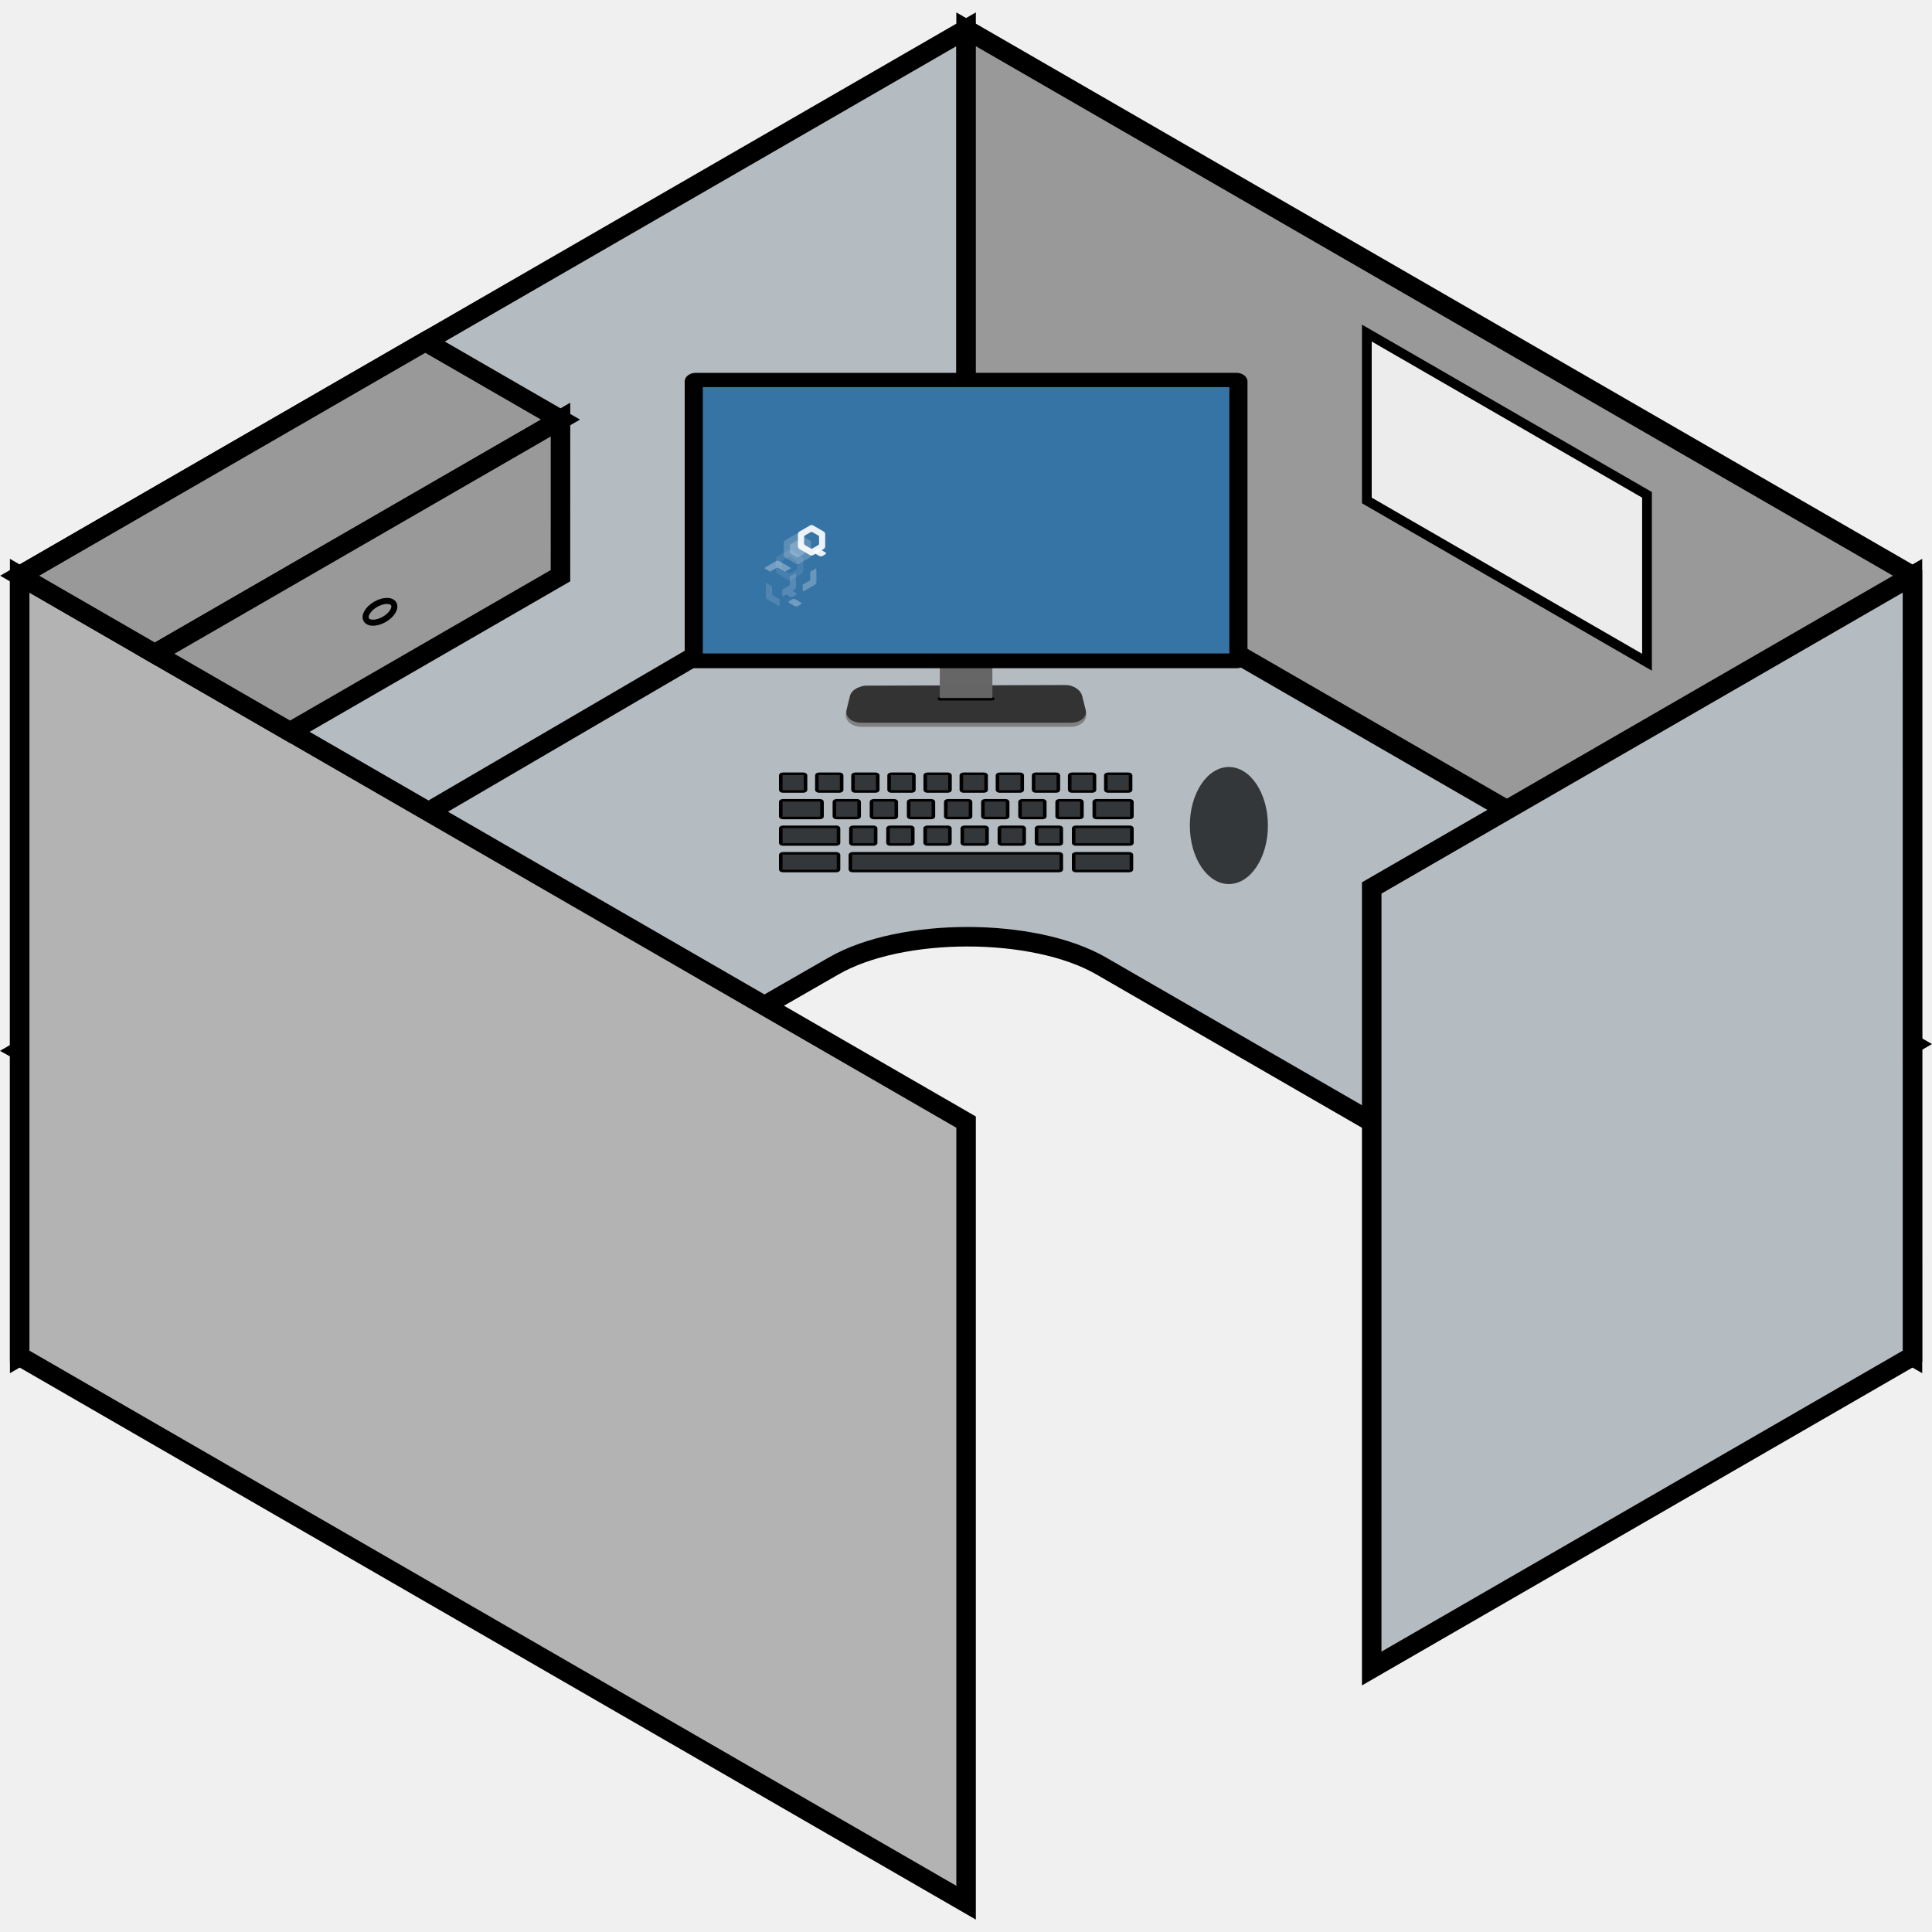
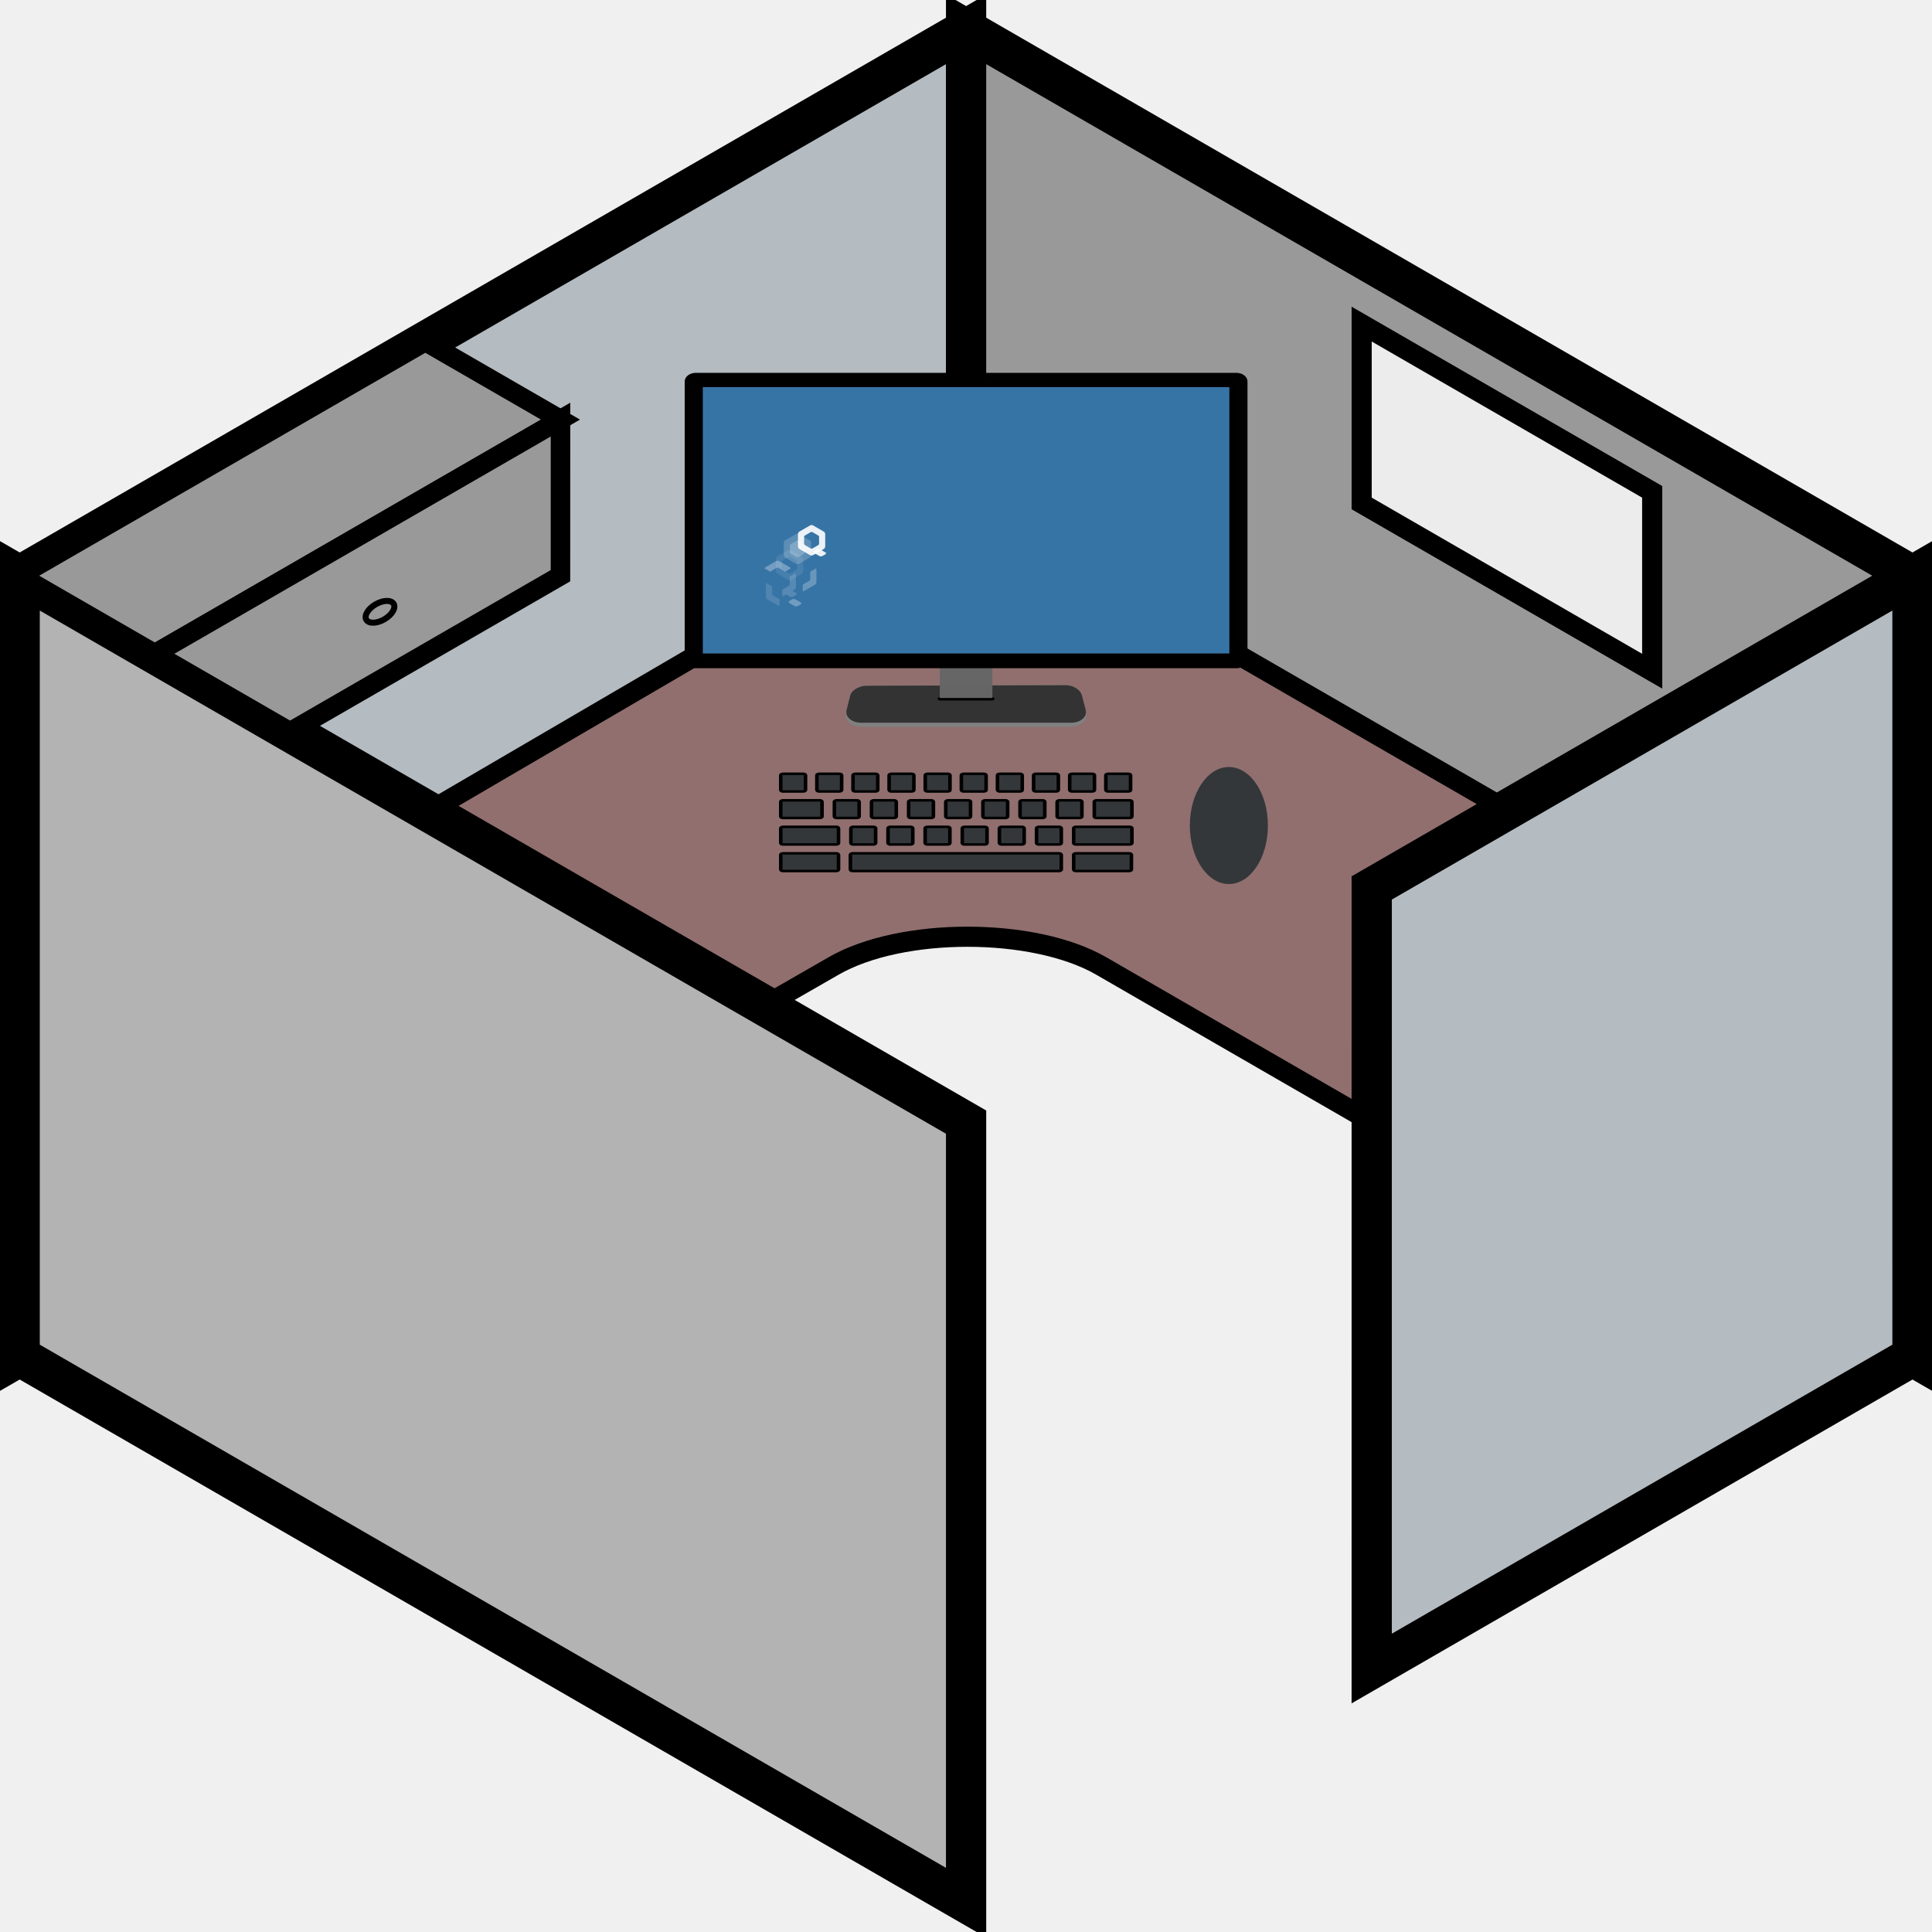
<svg xmlns="http://www.w3.org/2000/svg" xmlns:xlink="http://www.w3.org/1999/xlink" width="48px" height="48px" viewBox="0 0 48 48" version="1.1" id="svg2" xml:space="preserve">
  <defs id="defs1">
    <clipPath id="SVGID_2_">
      <use xlink:href="#SVGID_1_" overflow="visible" id="use1" />
    </clipPath>
    <rect id="SVGID_1_" x="15.572" y="23.601" width="114.021" height="54.691" />
  </defs>
-   <g id="Cubicle" style="display:inline" transform="matrix(0.9696663,0,0,0.9696663,0.7302892,0.7280121)">
-     <path style="font-variation-settings:normal;opacity:1;vector-effect:none;fill:#b4bbc1;fill-opacity:1;stroke:#000000;stroke-width:0.5;stroke-linecap:round;stroke-linejoin:miter;stroke-miterlimit:4;stroke-dasharray:none;stroke-dashoffset:0;stroke-opacity:1;-inkscape-stroke:none;paint-order:markers fill stroke;stop-color:#000000;stop-opacity:1" d="M 24,0 V 20 L -0.249,34 -0.249,14 Z" id="Back-left" />
-     <path id="Back-right" style="font-variation-settings:normal;opacity:1;vector-effect:none;fill:#999999;fill-opacity:1;stroke:#000000;stroke-width:0.5;stroke-linecap:round;stroke-linejoin:miter;stroke-miterlimit:4;stroke-dasharray:none;stroke-dashoffset:0;stroke-opacity:1;-inkscape-stroke:none;paint-order:markers fill stroke;stop-color:#000000;stop-opacity:1" d="M 24,0 V 20 L 48.248,34 V 14 Z m 10.393,8 6.928,4 v 4 l -6.928,-4 z" />
-     <path style="fill:#ececec;fill-opacity:0.998;stroke:none;stroke-width:0.97" d="m 34.08,8.485 6.718,3.879 v 3.879 l -6.718,-3.879 v -3.879 0" id="Window" transform="matrix(1.031283,0,0,1.031283,-0.7531346,-0.7507863)" />
-     <path style="font-variation-settings:normal;display:inline;opacity:1;vector-effect:none;fill:#b4bbc1;fill-opacity:1;stroke:#000000;stroke-width:0.5;stroke-linecap:round;stroke-linejoin:miter;stroke-miterlimit:4;stroke-dasharray:none;stroke-dashoffset:0;stroke-opacity:1;-inkscape-stroke:none;paint-order:markers fill stroke;stop-color:#000000;stop-opacity:1" d="M 48.248,26 39.588,31 27.464,24 C 25.733,23 22.336,23 20.604,24 L 8.412,31 -0.249,26.169 24,12 Z" id="Desk" />
-     <path style="display:inline;fill:#b3b3b3;fill-opacity:1;stroke:#000000;stroke-width:0.5;stroke-linecap:round;stroke-dasharray:none;paint-order:markers fill stroke" d="M -0.249,14 24,28 V 48 L -0.249,34 Z" id="Left-Wall" />
-     <path style="fill:#b4bbc1;fill-opacity:1;stroke:#000000;stroke-width:0.5;stroke-linecap:round;stroke-dasharray:none;paint-order:markers fill stroke" d="m 48.248,14 -13.855,8 -4.07e-4,20 13.856,-8 z" id="Right-Wall" />
+   <g id="Cubicle" style="display:inline;stroke-width:1.031;stroke-dasharray:none" transform="matrix(0.9696663,0,0,0.9696663,0.7302892,0.7280121)">
+     <path style="font-variation-settings:normal;opacity:1;fill:#b4bbc1;fill-opacity:1;stroke:#000000;stroke-width:1.031;stroke-linecap:round;stroke-linejoin:miter;stroke-miterlimit:4;stroke-dasharray:none;stroke-dashoffset:0;stroke-opacity:1;paint-order:markers fill stroke;stop-color:#000000;stop-opacity:1" d="M 24,0 V 20 L -0.249,34 -0.249,14 Z" id="Back-left" />
+     <path id="Back-right" style="font-variation-settings:normal;opacity:1;fill:#999999;fill-opacity:1;stroke:#000000;stroke-width:1.031;stroke-linecap:round;stroke-linejoin:miter;stroke-miterlimit:4;stroke-dasharray:none;stroke-dashoffset:0;stroke-opacity:1;paint-order:markers fill stroke;stop-color:#000000;stop-opacity:1" d="M 24,0 V 20 L 48.248,34 V 14 Z m 10.393,8 6.928,4 v 4 l -6.928,-4 z" />
+     <path style="fill:#ececec;fill-opacity:0.998;stroke:none;stroke-width:1;stroke-dasharray:none" d="m 34.08,8.485 6.718,3.879 v 3.879 l -6.718,-3.879 v -3.879 0" id="Window" transform="matrix(1.031283,0,0,1.031283,-0.7531346,-0.7507863)" />
+     <path style="font-variation-settings:normal;display:inline;opacity:1;fill:#916f6f;fill-opacity:1;stroke:#000000;stroke-width:0.516;stroke-linecap:round;stroke-linejoin:miter;stroke-miterlimit:4;stroke-dasharray:none;stroke-dashoffset:0;stroke-opacity:1;paint-order:markers fill stroke;stop-color:#000000;stop-opacity:1" d="M 48.248,26 39.588,31 27.464,24 C 25.733,23 22.336,23 20.604,24 L 8.412,31 -0.249,26.169 24,12 Z" id="Desk" />
+     <path style="display:inline;fill:#b3b3b3;fill-opacity:1;stroke:#000000;stroke-width:1.031;stroke-linecap:round;stroke-dasharray:none;paint-order:markers fill stroke" d="M -0.249,14 24,28 V 48 L -0.249,34 Z" id="Left-Wall" />
+     <path style="fill:#b4bbc1;fill-opacity:1;stroke:#000000;stroke-width:1.031;stroke-linecap:round;stroke-dasharray:none;paint-order:markers fill stroke" d="m 48.248,14 -13.855,8 -4.07e-4,20 13.856,-8 z" id="Right-Wall" />
  </g>
  <g id="Overhead-Space" style="display:inline;fill:#999999" transform="matrix(0.9696663,0,0,0.9696663,0.7302892,0.7280121)">
    <path style="font-variation-settings:normal;opacity:1;vector-effect:none;fill:#999999;fill-opacity:1;stroke:#000000;stroke-width:0.5;stroke-linecap:round;stroke-linejoin:miter;stroke-miterlimit:4;stroke-dasharray:none;stroke-dashoffset:0;stroke-opacity:1;-inkscape-stroke:none;paint-order:markers fill stroke;stop-color:#000000;stop-opacity:1" d="M -0.249,14 10.144,8 13.608,10 3.215,16 Z" id="path4" />
    <path style="font-variation-settings:normal;opacity:1;vector-effect:none;fill:#999999;fill-opacity:1;stroke:#000000;stroke-width:0.5;stroke-linecap:round;stroke-linejoin:miter;stroke-miterlimit:4;stroke-dasharray:none;stroke-dashoffset:0;stroke-opacity:1;-inkscape-stroke:none;paint-order:markers fill stroke;stop-color:#000000;stop-opacity:1" d="M 6.679,18 3.215,16 13.608,10 13.607,14 Z" id="path5" />
    <ellipse style="vector-effect:non-scaling-stroke;fill:#999999;stroke:#000000;stroke-width:0.15;stroke-linecap:round;-inkscape-stroke:hairline;paint-order:markers fill stroke" id="path35" cx="-0.317" cy="-17.417" rx="0.405" ry="0.222" transform="rotate(150)" />
  </g>
  <g id="Keyboard" transform="matrix(0.08886847,0,0,0.06346469,17.30957,17.19907)" style="display:inline;fill:#34373a;fill-opacity:1;stroke:#000000">
    <defs id="defs31" />
    <clipPath id="clipPath32">
      <use xlink:href="#SVGID_1_" overflow="visible" id="use32" />
    </clipPath>
    <path fill="#20221d" d="m 43.614,63.057 c 0,0 -0.648,0 -0.648,0.647 v 5.624 c 0,0 0,0.648 0.648,0.648 h 57.662 c 0,0 0.648,0 0.648,-0.648 v -5.624 c 0,0 0,-0.647 -0.648,-0.647 z" id="path2" style="fill:#34373a;fill-opacity:1;stroke:#000000" />
    <path fill="#20221d" d="m 106.031,63.057 c 0,0 -0.648,0 -0.648,0.647 v 5.624 c 0,0 0,0.648 0.648,0.648 h 14.85 c 0,0 0.648,0 0.648,-0.648 v -5.624 c 0,0 0,-0.647 -0.648,-0.647 z" id="path3" style="fill:#34373a;fill-opacity:1;stroke:#000000" />
    <path fill="#20221d" d="m 24.146,63.057 c 0,0 -0.648,0 -0.648,0.647 v 5.624 c 0,0 0,0.648 0.648,0.648 h 14.85 c 0,0 0.648,0 0.648,-0.648 v -5.624 c 0,0 0,-0.647 -0.648,-0.647 z" id="path4-2" style="fill:#34373a;fill-opacity:1;stroke:#000000" />
    <path fill="#20221d" d="m 54.132,52.677 c 0,0 -0.647,0 -0.647,0.647 v 5.624 c 0,0 0,0.648 0.647,0.648 h 5.624 c 0,0 0.648,0 0.648,-0.648 v -5.624 c 0,0 0,-0.647 -0.648,-0.647 z" id="path5-9" style="fill:#34373a;fill-opacity:1;stroke:#000000" />
    <path fill="#20221d" d="m 43.752,52.677 c 0,0 -0.648,0 -0.648,0.647 v 5.624 c 0,0 0,0.648 0.648,0.648 h 5.624 c 0,0 0.647,0 0.647,-0.648 v -5.624 c 0,0 0,-0.647 -0.647,-0.647 z" id="path6" style="fill:#34373a;fill-opacity:1;stroke:#000000" />
    <path fill="#20221d" d="m 24.146,52.677 c 0,0 -0.648,0 -0.648,0.647 v 5.624 c 0,0 0,0.648 0.648,0.648 h 14.85 c 0,0 0.648,0 0.648,-0.648 v -5.624 c 0,0 0,-0.647 -0.648,-0.647 z" id="path7" style="fill:#34373a;fill-opacity:1;stroke:#000000" />
    <path fill="#20221d" d="m 64.512,52.677 c 0,0 -0.648,0 -0.648,0.647 v 5.624 c 0,0 0,0.648 0.648,0.648 h 5.624 c 0,0 0.647,0 0.647,-0.648 v -5.624 c 0,0 0,-0.647 -0.647,-0.647 z" id="path8" style="fill:#34373a;fill-opacity:1;stroke:#000000" />
    <path fill="#20221d" d="m 74.892,52.677 c 0,0 -0.647,0 -0.647,0.647 v 5.624 c 0,0 0,0.648 0.647,0.648 h 5.624 c 0,0 0.648,0 0.648,-0.648 v -5.624 c 0,0 0,-0.647 -0.648,-0.647 z" id="path9" style="fill:#34373a;fill-opacity:1;stroke:#000000" />
    <path fill="#20221d" d="m 85.271,52.677 c 0,0 -0.648,0 -0.648,0.647 v 5.624 c 0,0 0,0.648 0.648,0.648 h 5.624 c 0,0 0.647,0 0.647,-0.648 v -5.624 c 0,0 0,-0.647 -0.647,-0.647 z" id="path10" style="fill:#34373a;fill-opacity:1;stroke:#000000" />
    <path fill="#20221d" d="m 95.651,52.677 c 0,0 -0.647,0 -0.647,0.647 v 5.624 c 0,0 0,0.648 0.647,0.648 h 5.624 c 0,0 0.648,0 0.648,-0.648 v -5.624 c 0,0 0,-0.647 -0.648,-0.647 z" id="path11" style="fill:#34373a;fill-opacity:1;stroke:#000000" />
    <path fill="#20221d" d="m 106.031,52.677 c 0,0 -0.648,0 -0.648,0.647 v 5.624 c 0,0 0,0.648 0.648,0.648 h 14.989 c 0,0 0.647,0 0.647,-0.648 v -5.624 c 0,0 0,-0.647 -0.647,-0.647 z" id="path12" style="fill:#34373a;fill-opacity:1;stroke:#000000" />
    <path fill="#20221d" d="m 49.519,42.297 c 0,0 -0.648,0 -0.648,0.647 v 5.624 c 0,0 0,0.648 0.648,0.648 h 5.624 c 0,0 0.648,0 0.648,-0.648 v -5.624 c 0,0 0,-0.647 -0.648,-0.647 z" id="path13" style="fill:#34373a;fill-opacity:1;stroke:#000000" />
    <path fill="#20221d" d="m 39.139,42.297 c 0,0 -0.648,0 -0.648,0.647 v 5.624 c 0,0 0,0.648 0.648,0.648 h 5.624 c 0,0 0.648,0 0.648,-0.648 v -5.624 c 0,0 0,-0.647 -0.648,-0.647 z" id="path14" style="fill:#34373a;fill-opacity:1;stroke:#000000" />
    <path fill="#20221d" d="m 24.146,42.297 c 0,0 -0.648,0 -0.648,0.647 v 5.624 c 0,0 0,0.648 0.648,0.648 h 10.237 c 0,0 0.648,0 0.648,-0.648 v -5.624 c 0,0 0,-0.647 -0.648,-0.647 z" id="path15" style="fill:#34373a;fill-opacity:1;stroke:#000000" />
    <path fill="#20221d" d="m 59.898,42.297 c 0,0 -0.648,0 -0.648,0.647 v 5.624 c 0,0 0,0.648 0.648,0.648 h 5.624 c 0,0 0.648,0 0.648,-0.648 v -5.624 c 0,0 0,-0.647 -0.648,-0.647 z" id="path16" style="fill:#34373a;fill-opacity:1;stroke:#000000" />
    <path fill="#20221d" d="m 70.278,42.297 c 0,0 -0.647,0 -0.647,0.647 v 5.624 c 0,0 0,0.648 0.647,0.648 h 5.624 c 0,0 0.648,0 0.648,-0.648 v -5.624 c 0,0 0,-0.647 -0.648,-0.647 z" id="path17" style="fill:#34373a;fill-opacity:1;stroke:#000000" />
    <path fill="#20221d" d="m 80.658,42.297 c 0,0 -0.648,0 -0.648,0.647 v 5.624 c 0,0 0,0.648 0.648,0.648 h 5.624 c 0,0 0.647,0 0.647,-0.648 v -5.624 c 0,0 0,-0.647 -0.647,-0.647 z" id="path18" style="fill:#34373a;fill-opacity:1;stroke:#000000" />
    <path fill="#20221d" d="m 91.038,42.297 c 0,0 -0.647,0 -0.647,0.647 v 5.624 c 0,0 0,0.648 0.647,0.648 h 5.624 c 0,0 0.648,0 0.648,-0.648 v -5.624 c 0,0 0,-0.647 -0.648,-0.647 z" id="path19" style="fill:#34373a;fill-opacity:1;stroke:#000000" />
    <path fill="#20221d" d="m 101.418,42.297 c 0,0 -0.648,0 -0.648,0.647 v 5.624 c 0,0 0,0.648 0.648,0.648 h 5.624 c 0,0 0.647,0 0.647,-0.648 v -5.624 c 0,0 0,-0.647 -0.647,-0.647 z" id="path20" style="fill:#34373a;fill-opacity:1;stroke:#000000" />
    <path fill="#20221d" d="m 111.798,42.297 c 0,0 -0.647,0 -0.647,0.647 v 5.624 c 0,0 0,0.648 0.647,0.648 h 9.222 c 0,0 0.648,0 0.648,-0.648 v -5.624 c 0,0 0,-0.647 -0.648,-0.647 z" id="path21" style="fill:#34373a;fill-opacity:1;stroke:#000000" />
    <path fill="#20221d" d="m 74.635,31.916 c 0,0 -0.647,0 -0.647,0.648 v 5.624 c 0,0 0,0.648 0.647,0.648 h 5.625 c 0,0 0.647,0 0.647,-0.648 v -5.624 c 0,0 0,-0.648 -0.647,-0.648 z" id="path22" style="fill:#34373a;fill-opacity:1;stroke:#000000" />
    <path fill="#20221d" d="m 64.537,31.916 c 0,0 -0.647,0 -0.647,0.648 v 5.624 c 0,0 0,0.648 0.647,0.648 h 5.625 c 0,0 0.647,0 0.647,-0.648 v -5.624 c 0,0 0,-0.648 -0.647,-0.648 z" id="path23" style="fill:#34373a;fill-opacity:1;stroke:#000000" />
    <path fill="#20221d" d="m 54.439,31.916 c 0,0 -0.648,0 -0.648,0.648 v 5.624 c 0,0 0,0.648 0.648,0.648 h 5.624 c 0,0 0.647,0 0.647,-0.648 v -5.624 c 0,0 0,-0.648 -0.647,-0.648 z" id="path24" style="fill:#34373a;fill-opacity:1;stroke:#000000" />
    <path fill="#20221d" d="m 44.342,31.916 c 0,0 -0.648,0 -0.648,0.648 v 5.624 c 0,0 0,0.648 0.648,0.648 h 5.624 c 0,0 0.647,0 0.647,-0.648 v -5.624 c 0,0 0,-0.648 -0.647,-0.648 z" id="path25" style="fill:#34373a;fill-opacity:1;stroke:#000000" />
    <path fill="#20221d" d="m 34.244,31.916 c 0,0 -0.648,0 -0.648,0.648 v 5.624 c 0,0 0,0.648 0.648,0.648 h 5.624 c 0,0 0.648,0 0.648,-0.648 v -5.624 c 0,0 0,-0.648 -0.648,-0.648 z" id="path26" style="fill:#34373a;fill-opacity:1;stroke:#000000" />
    <path fill="#20221d" d="m 24.146,31.916 c 0,0 -0.648,0 -0.648,0.648 v 5.624 c 0,0 0,0.648 0.648,0.648 h 5.624 c 0,0 0.648,0 0.648,-0.648 v -5.624 c 0,0 0,-0.648 -0.648,-0.648 z" id="path27" style="fill:#34373a;fill-opacity:1;stroke:#000000" />
    <path fill="#20221d" d="m 84.733,31.916 c 0,0 -0.647,0 -0.647,0.648 v 5.624 c 0,0 0,0.648 0.647,0.648 h 5.624 c 0,0 0.648,0 0.648,-0.648 v -5.624 c 0,0 0,-0.648 -0.648,-0.648 z" id="path28" style="fill:#34373a;fill-opacity:1;stroke:#000000" />
    <path fill="#20221d" d="m 94.832,31.916 c 0,0 -0.648,0 -0.648,0.648 v 5.624 c 0,0 0,0.648 0.648,0.648 h 5.623 c 0,0 0.648,0 0.648,-0.648 v -5.624 c 0,0 0,-0.648 -0.648,-0.648 z" id="path29" style="fill:#34373a;fill-opacity:1;stroke:#000000" />
    <path fill="#20221d" d="m 104.93,31.916 c 0,0 -0.648,0 -0.648,0.648 v 5.624 c 0,0 0,0.648 0.648,0.648 h 5.623 c 0,0 0.648,0 0.648,-0.648 v -5.624 c 0,0 0,-0.648 -0.648,-0.648 z" id="path30" style="fill:#34373a;fill-opacity:1;stroke:#000000" />
    <path fill="#20221d" d="m 115.027,31.916 c 0,0 -0.648,0 -0.648,0.648 v 5.624 c 0,0 0,0.648 0.648,0.648 h 5.624 c 0,0 0.647,0 0.647,-0.648 v -5.624 c 0,0 0,-0.648 -0.647,-0.648 z" id="path31" style="display:inline;fill:#34373a;fill-opacity:1;stroke:#000000" />
  </g>
  <ellipse style="display:inline;vector-effect:non-scaling-stroke;fill:#34373a;stroke-width:2.414;stroke-linecap:round;-inkscape-stroke:hairline;paint-order:markers fill stroke" id="Mouse" cx="30.531" cy="20.51" rx="0.97" ry="1.454" />
  <g id="Monitor" transform="matrix(0.01357368,0,0,0.01068422,23.46271,13.7223)" style="display:inline">
    <path style="color:#000000;font-style:normal;font-variant:normal;font-weight:normal;font-stretch:normal;font-size:medium;line-height:normal;font-family:sans-serif;font-variant-ligatures:normal;font-variant-position:normal;font-variant-caps:normal;font-variant-numeric:normal;font-variant-alternates:normal;font-feature-settings:normal;text-indent:0;text-align:start;text-decoration:none;text-decoration-line:none;text-decoration-style:solid;text-decoration-color:#000000;letter-spacing:normal;word-spacing:normal;text-transform:none;writing-mode:lr-tb;direction:ltr;text-orientation:mixed;dominant-baseline:auto;baseline-shift:baseline;text-anchor:start;white-space:normal;shape-padding:0;clip-rule:nonzero;display:inline;overflow:visible;visibility:visible;opacity:0.99;isolation:auto;mix-blend-mode:normal;color-interpolation:sRGB;color-interpolation-filters:linearRGB;solid-color:#000000;solid-opacity:1;vector-effect:none;fill:#808080;fill-opacity:1;fill-rule:nonzero;stroke:#808080;stroke-width:38.937;stroke-linecap:round;stroke-linejoin:round;stroke-miterlimit:4;stroke-dasharray:none;stroke-dashoffset:0;stroke-opacity:1;paint-order:stroke fill markers;color-rendering:auto;image-rendering:auto;shape-rendering:auto;text-rendering:auto;enable-background:accumulate" d="m -141.82,329.264 c -4.756,0.019 -11.732,4.949 -12.535,9.613 l -6.704,38.899 c -0.804,4.664 3.855,8.569 8.612,8.569 H 231.657 c 4.756,0 9.44,-3.909 8.612,-8.569 0,0 -4.673,-26.274 -7.009,-39.411 -0.829,-4.659 -6.859,-10.58 -11.615,-10.561 -121.155,0.469 -242.31,0.993 -363.464,1.461 z" id="rect4647-6" />
    <path id="path4527" d="m -142.348,327.993 c -4.776,0.015 -11.782,4.371 -12.589,8.49 l -6.733,34.357 c -0.807,4.119 3.872,7.568 8.648,7.568 h 385.741 c 4.776,0 9.48,-3.453 8.648,-7.568 0,0 -4.692,-23.206 -7.039,-34.809 -0.832,-4.115 -6.889,-9.344 -11.665,-9.328 -121.671,0.414 -243.341,0.877 -365.012,1.291 z" style="color:#000000;font-style:normal;font-variant:normal;font-weight:normal;font-stretch:normal;font-size:medium;line-height:normal;font-family:sans-serif;font-variant-ligatures:normal;font-variant-position:normal;font-variant-caps:normal;font-variant-numeric:normal;font-variant-alternates:normal;font-feature-settings:normal;text-indent:0;text-align:start;text-decoration:none;text-decoration-line:none;text-decoration-style:solid;text-decoration-color:#000000;letter-spacing:normal;word-spacing:normal;text-transform:none;writing-mode:lr-tb;direction:ltr;text-orientation:mixed;dominant-baseline:auto;baseline-shift:baseline;text-anchor:start;white-space:normal;shape-padding:0;clip-rule:nonzero;display:inline;overflow:visible;visibility:visible;isolation:auto;mix-blend-mode:normal;color-interpolation:sRGB;color-interpolation-filters:linearRGB;solid-color:#000000;solid-opacity:1;vector-effect:none;fill:#333333;fill-opacity:1;fill-rule:nonzero;stroke:#333333;stroke-width:35.602;stroke-linecap:round;stroke-linejoin:round;stroke-miterlimit:4;stroke-dasharray:none;stroke-dashoffset:0;stroke-opacity:1;paint-order:stroke fill markers;color-rendering:auto;image-rendering:auto;shape-rendering:auto;text-rendering:auto;enable-background:accumulate" />
    <path style="display:inline;fill:none;stroke:#000000;stroke-width:7.805;stroke-linecap:round;stroke-linejoin:round;stroke-miterlimit:4;stroke-dasharray:none;stroke-opacity:1" d="M -8.379,340.674 H 87.882 Z" id="path4626" />
    <rect style="display:inline;opacity:0.99;fill:#666666;stroke:none;stroke-width:7.512;stroke-linecap:round;stroke-linejoin:round;stroke-miterlimit:4;stroke-dasharray:none;stroke-opacity:1;paint-order:stroke fill markers" id="rect4624" width="96.262" height="85.192" x="-8.379" y="253.482" />
    <rect style="display:inline;opacity:0.99;fill:#b4bbc1;fill-opacity:1;stroke:#000000;stroke-width:26.692;stroke-linecap:round;stroke-linejoin:round;stroke-miterlimit:4;stroke-dasharray:none;stroke-opacity:1;paint-order:stroke fill markers" id="rect4485-5" width="963.789" height="619.337" x="-442.143" y="-384.141" />
    <rect style="display:inline;opacity:0.99;fill:none;stroke:#000000;stroke-width:40.26;stroke-linecap:round;stroke-linejoin:round;stroke-miterlimit:4;stroke-dasharray:none;stroke-opacity:1;paint-order:stroke fill markers" id="rect4485-3" width="989.864" height="646.566" x="-455.18" y="-397.18" />
  </g>
  <g id="Qubes-Desktop" transform="matrix(0.00504922,0,0,0.00504922,17.76262,10.20004)" style="display:inline">
    <g transform="translate(1846.241,963.7804)" id="g4623" style="display:inline">
      <rect width="2590.928" height="1310.527" ry="0" x="-1905.936" y="-1079.044" id="rect4364" style="display:inline;fill:#3774a6;fill-opacity:1;fill-rule:nonzero;stroke:none;stroke-width:1.279" />
      <path d="m -1478.541,-278.701 a 15.314,15.314 0 0 0 -8.021,2.054 l -51.732,29.857 a 15.314,15.314 0 0 0 -7.661,13.261 v 59.745 a 15.314,15.314 0 0 0 7.661,13.245 l 51.732,29.88 a 15.314,15.314 0 0 0 15.315,0 l 51.739,-29.88 a 15.314,15.314 0 0 0 7.654,-13.245 v -59.745 a 15.314,15.314 0 0 0 -7.654,-13.261 l -51.739,-29.857 a 15.314,15.314 0 0 0 -7.294,-2.054 z m -0.164,33.769 a 8.423,8.423 0 0 1 4.014,1.125 l 28.459,16.424 a 8.423,8.423 0 0 1 4.21,7.294 v 32.863 a 8.423,8.423 0 0 1 -4.21,7.279 l -28.459,16.44 a 8.423,8.423 0 0 1 -8.419,0 l -28.459,-16.44 a 8.423,8.423 0 0 1 -4.21,-7.279 v -32.863 a 8.423,8.423 0 0 1 4.21,-7.294 l 28.459,-16.424 a 8.423,8.423 0 0 1 4.405,-1.125 z" id="path4366" style="color:#000000;font-style:normal;font-variant:normal;font-weight:normal;font-stretch:normal;font-size:medium;line-height:normal;font-family:Sans;-inkscape-font-specification:Sans;text-indent:0;text-align:start;text-decoration:none;text-decoration-line:none;letter-spacing:normal;word-spacing:normal;text-transform:none;writing-mode:lr-tb;direction:ltr;baseline-shift:baseline;text-anchor:start;display:inline;overflow:visible;visibility:visible;opacity:0.08;fill:#ffffff;fill-opacity:1;fill-rule:nonzero;stroke:none;stroke-width:116.01;marker:none;enable-background:accumulate" />
      <path d="m -1439.895,-358.016 a 15.314,15.314 0 0 0 -8.02,2.048 l -51.738,29.86 a 15.314,15.314 0 0 0 -7.656,13.265 v 59.739 a 15.314,15.314 0 0 0 7.656,13.246 l 51.738,29.879 a 15.314,15.314 0 0 0 15.313,0 l 51.738,-29.879 a 15.314,15.314 0 0 0 7.656,-13.246 v -59.739 a 15.314,15.314 0 0 0 -7.656,-13.265 l -51.738,-29.86 a 15.314,15.314 0 0 0 -7.293,-2.048 z" id="path4368" style="color:#000000;font-style:normal;font-variant:normal;font-weight:normal;font-stretch:normal;font-size:medium;line-height:normal;font-family:Sans;-inkscape-font-specification:Sans;text-indent:0;text-align:start;text-decoration:none;text-decoration-line:none;letter-spacing:normal;word-spacing:normal;text-transform:none;writing-mode:lr-tb;direction:ltr;baseline-shift:baseline;text-anchor:start;display:inline;overflow:visible;visibility:visible;opacity:0.185;fill:#ffffff;fill-opacity:1;fill-rule:nonzero;stroke:none;stroke-width:116.01;marker:none;enable-background:accumulate" />
      <path d="m -1440.059,-324.248 a 8.423,8.423 0 0 0 -4.411,1.127 l -28.456,16.423 a 8.423,8.423 0 0 0 -4.211,7.295 v 32.856 a 8.423,8.423 0 0 0 4.211,7.285 l 28.456,16.433 a 8.423,8.423 0 0 0 8.422,0 l 28.456,-16.433 a 8.423,8.423 0 0 0 4.211,-7.285 v -32.856 a 8.423,8.423 0 0 0 -4.211,-7.295 l -28.456,-16.423 a 8.423,8.423 0 0 0 -4.011,-1.127 z" id="path4370" style="color:#000000;font-style:normal;font-variant:normal;font-weight:normal;font-stretch:normal;font-size:medium;line-height:normal;font-family:Sans;-inkscape-font-specification:Sans;text-indent:0;text-align:start;text-decoration:none;text-decoration-line:none;letter-spacing:normal;word-spacing:normal;text-transform:none;writing-mode:lr-tb;direction:ltr;baseline-shift:baseline;text-anchor:start;display:inline;overflow:visible;visibility:visible;opacity:0.219;fill:#ffffff;fill-opacity:1;fill-rule:nonzero;stroke:none;stroke-width:116.01;marker:none;enable-background:accumulate" />
      <path d="m -1349.211,-187.18 -29.255,16.885 a 8.423,8.423 0 0 1 1.132,4.21 v 32.855 a 8.423,8.423 0 0 1 -4.21,7.287 l -28.451,16.432 a 8.423,8.423 0 0 1 -4.194,1.117 v 33.769 a 15.314,15.314 0 0 0 7.638,-2.038 l 51.739,-29.88 a 15.314,15.314 0 0 0 7.654,-13.245 v -59.737 a 15.314,15.314 0 0 0 -2.054,-7.654 z" id="path4372" style="display:inline;opacity:0.25;fill:#ffffff;fill-opacity:1;stroke:none" />
      <path d="m -1602.92,-187.362 29.25,16.893 a 8.423,8.423 0 0 1 3.079,-3.085 l 28.454,-16.428 a 8.423,8.423 0 0 1 8.415,0 l 28.456,16.423 a 8.423,8.423 0 0 1 3.064,3.074 l 29.245,-16.885 a 15.314,15.314 0 0 0 -5.584,-5.596 l -51.747,-29.868 a 15.314,15.314 0 0 0 -15.297,-0.01 l -51.734,29.868 a 15.314,15.314 0 0 0 -5.601,5.606 z" id="path4374" style="display:inline;opacity:0.3;fill:#ffffff;fill-opacity:1;stroke:none" />
      <path d="m -1449.767,-163.09 -29.255,16.885 a 8.423,8.423 0 0 1 1.132,4.209 v 32.855 a 8.423,8.423 0 0 1 -4.209,7.287 l -28.451,16.432 a 8.423,8.423 0 0 1 -4.194,1.117 v 33.769 a 15.314,15.314 0 0 0 7.638,-2.038 l 11.519,-6.654 18.454,10.723 c 4.478,2.6 11.688,2.6 16.166,0 l 14.12,-8.193 c 4.478,-2.6 4.478,-6.787 0,-9.387 l -18.384,-10.676 9.864,-5.693 a 15.314,15.314 0 0 0 7.654,-13.245 v -59.737 a 15.314,15.314 0 0 0 -2.054,-7.654 z" id="path4376" style="display:inline;opacity:0.16;fill:#ffffff;fill-opacity:1;stroke:none" />
      <rect width="35.016" height="49.002" ry="9.346" x="-838.931" y="-882.481" transform="matrix(0.8648017,-0.5021136,0.8648017,0.5021136,0,0)" id="rect4378" style="display:inline;opacity:0.291;fill:#ffffff;fill-opacity:1;stroke:none" />
      <rect width="35.016" height="49.002" ry="9.346" x="-523.467" y="-1057.729" transform="matrix(0.8648017,-0.5021136,0.8648017,0.5021136,0,0)" id="rect4380" style="display:inline;opacity:0.9;fill:#ffffff;fill-opacity:1;stroke:none" />
      <path d="m -1370.392,-400.475 a 15.314,15.314 0 0 0 -8.021,2.054 l -51.732,29.857 a 15.314,15.314 0 0 0 -7.661,13.261 v 59.745 a 15.314,15.314 0 0 0 7.661,13.245 l 51.732,29.88 a 15.314,15.314 0 0 0 15.315,0 l 51.739,-29.88 a 15.314,15.314 0 0 0 7.654,-13.245 v -59.745 a 15.314,15.314 0 0 0 -7.654,-13.261 l -51.739,-29.857 a 15.314,15.314 0 0 0 -7.294,-2.054 z m -0.164,33.769 a 8.423,8.423 0 0 1 4.014,1.125 l 28.459,16.424 a 8.423,8.423 0 0 1 4.21,7.294 v 32.863 a 8.423,8.423 0 0 1 -4.21,7.279 l -28.459,16.439 a 8.423,8.423 0 0 1 -8.419,0 l -28.459,-16.439 a 8.423,8.423 0 0 1 -4.21,-7.279 v -32.863 a 8.423,8.423 0 0 1 4.21,-7.294 l 28.459,-16.424 a 8.423,8.423 0 0 1 4.405,-1.125 z" id="path4382" style="color:#000000;font-style:normal;font-variant:normal;font-weight:normal;font-stretch:normal;font-size:medium;line-height:normal;font-family:Sans;-inkscape-font-specification:Sans;text-indent:0;text-align:start;text-decoration:none;text-decoration-line:none;letter-spacing:normal;word-spacing:normal;text-transform:none;writing-mode:lr-tb;direction:ltr;baseline-shift:baseline;text-anchor:start;display:inline;overflow:visible;visibility:visible;opacity:0.9;fill:#ffffff;fill-opacity:1;fill-rule:nonzero;stroke:none;stroke-width:116.01;marker:none;enable-background:accumulate" />
      <path d="m -1528.334,-2.507 0.01,-33.778 a 8.423,8.423 0 0 1 -4.212,-1.124 l -28.454,-16.428 a 8.423,8.423 0 0 1 -4.205,-7.289 l -0.01,-32.855 a 8.423,8.423 0 0 1 1.13,-4.19 l -29.245,-16.885 a 15.314,15.314 0 0 0 -2.054,7.634 l 0.01,59.748 a 15.314,15.314 0 0 0 7.644,13.251 l 51.733,29.868 a 15.314,15.314 0 0 0 7.655,2.048 z" id="path4384" style="display:inline;opacity:0.126;fill:#ffffff;fill-opacity:1;stroke:none" />
    </g>
  </g>
</svg>
